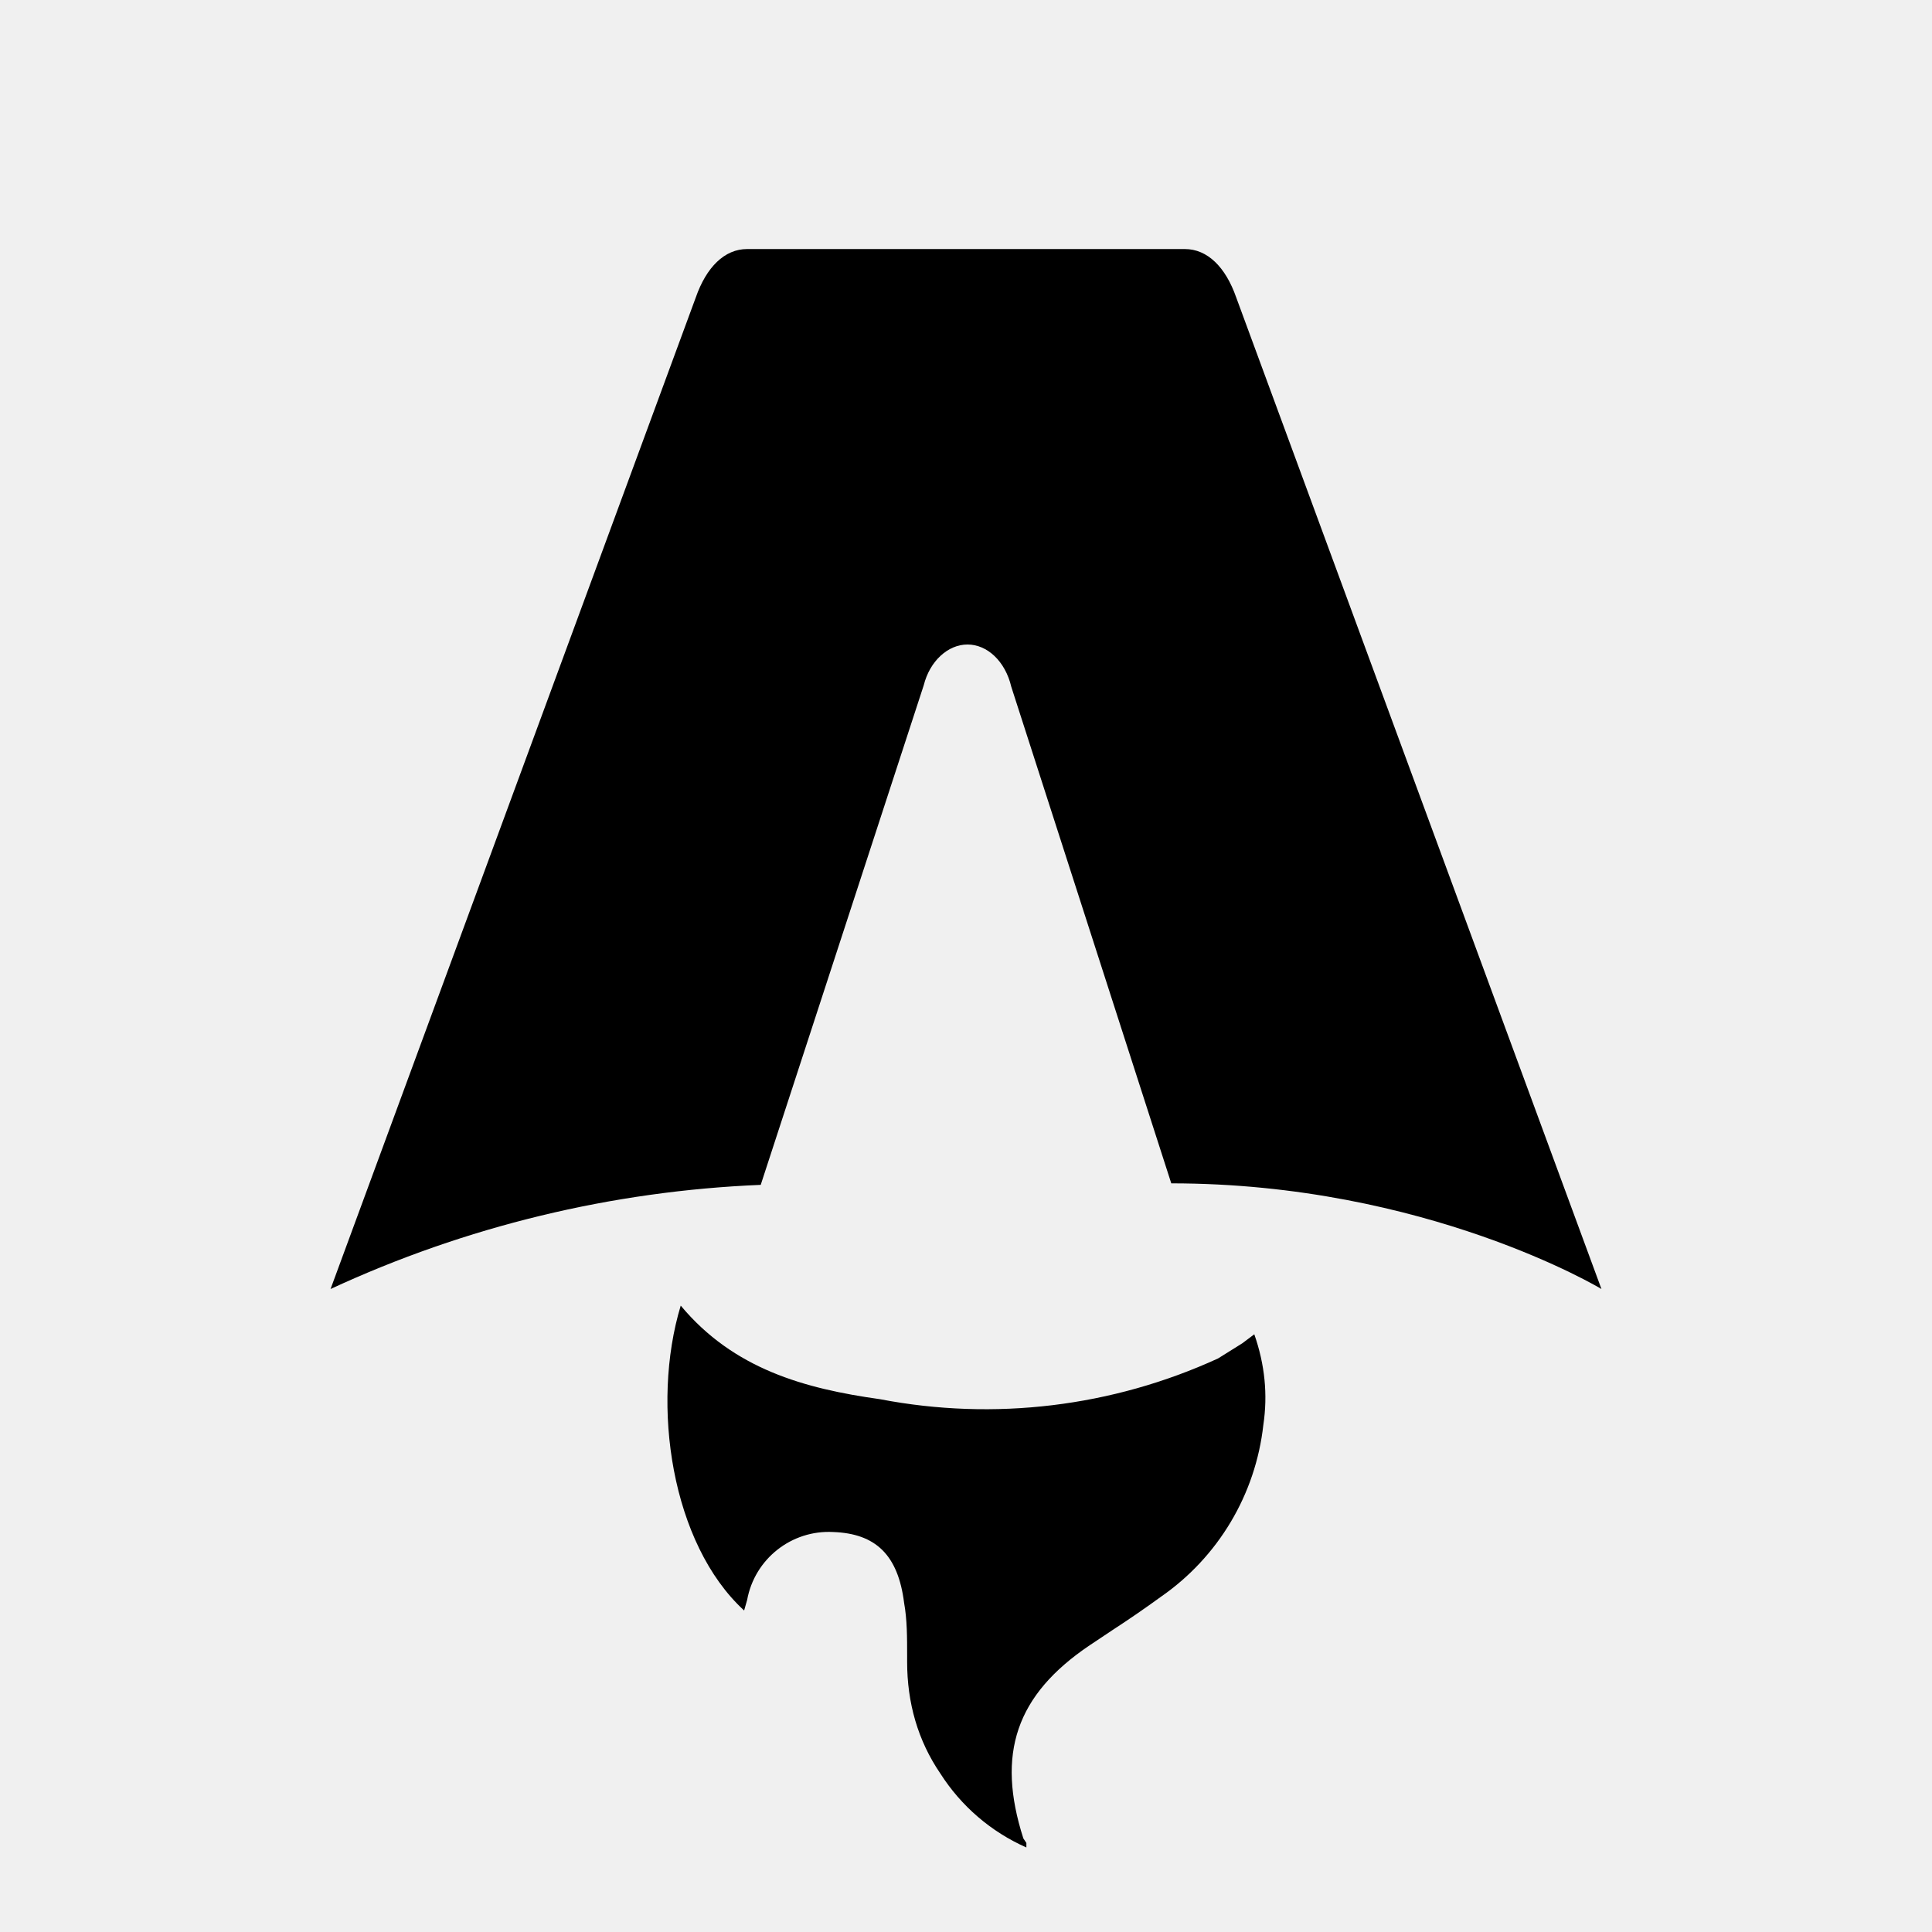
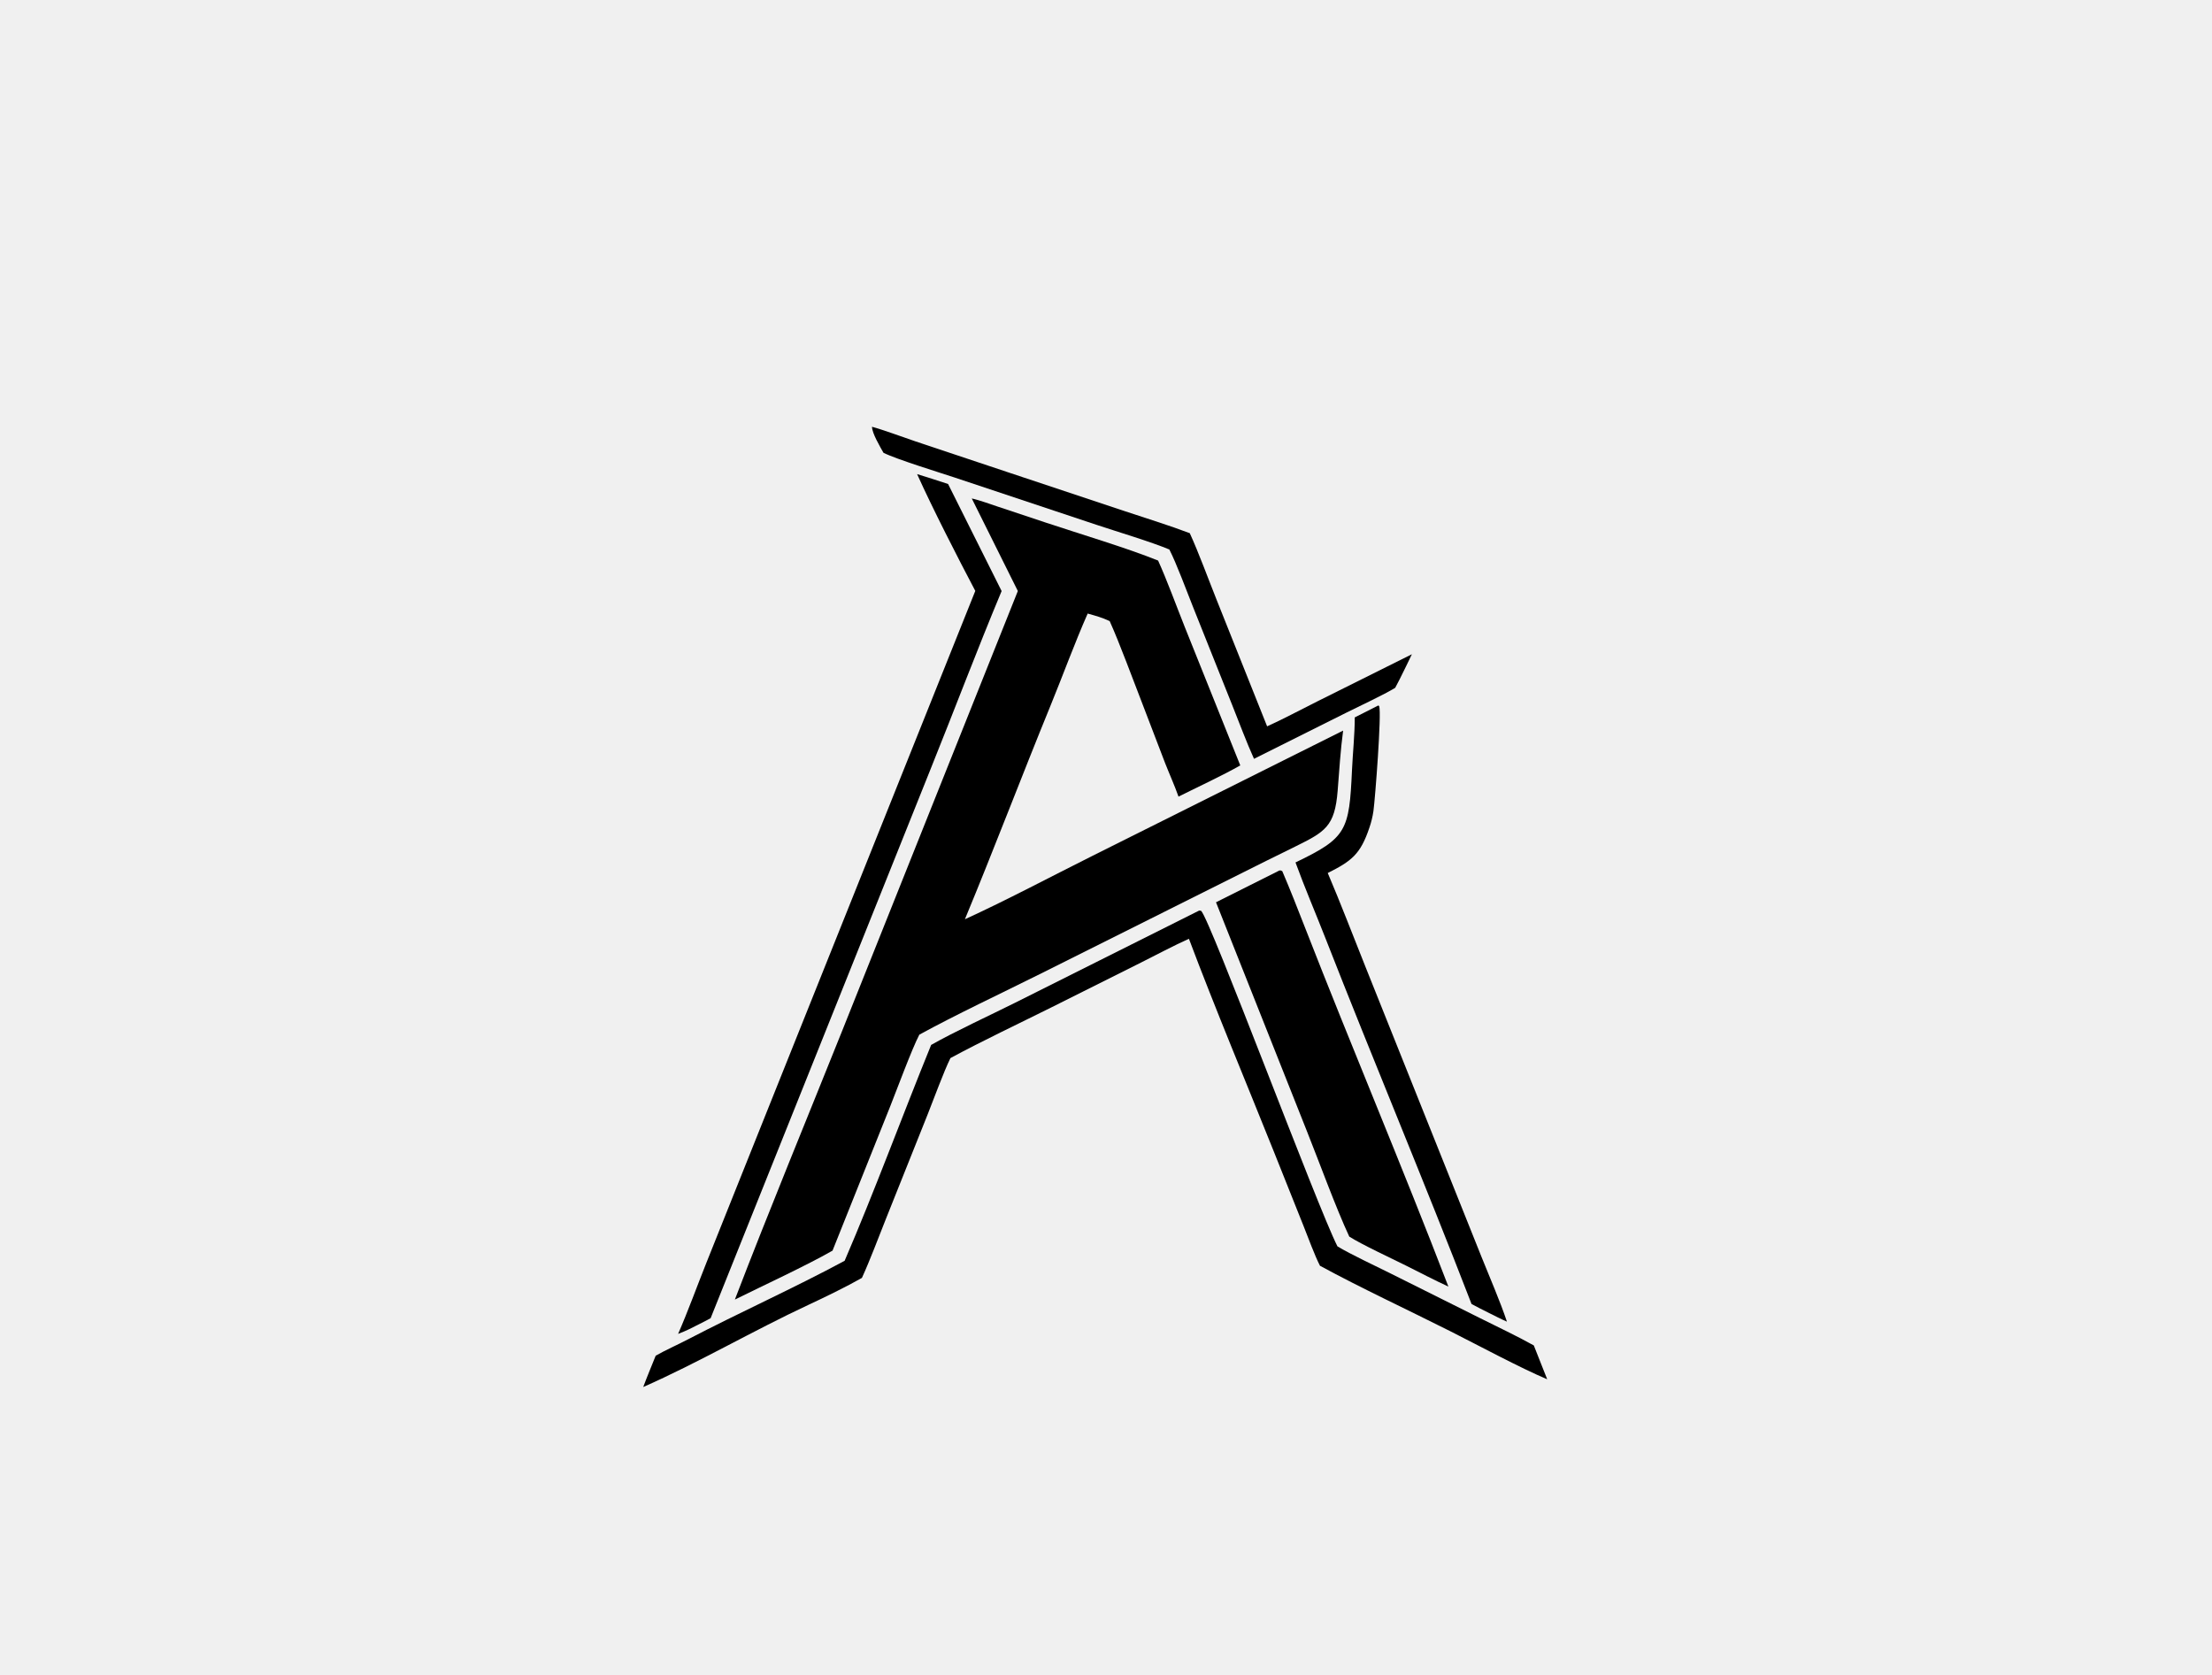
- <svg xmlns="http://www.w3.org/2000/svg" fill="none" viewBox="0 0 128 128">
-   <path d="M50.4 78.5a75.1 75.1 0 0 0-28.5 6.9l24.2-65.7c.7-2 1.9-3.2 3.4-3.2h29c1.5 0 2.7 1.2 3.4 3.2l24.2 65.7s-11.6-7-28.5-7L67 45.5c-.4-1.7-1.6-2.8-2.9-2.8-1.3 0-2.5 1.1-2.9 2.7L50.4 78.5Zm-1.1 28.2Zm-4.2-20.2c-2 6.6-.6 15.8 4.2 20.2a17.5 17.5 0 0 1 .2-.7 5.5 5.5 0 0 1 5.7-4.5c2.8.1 4.3 1.5 4.7 4.7.2 1.1.2 2.3.2 3.5v.4c0 2.7.7 5.2 2.2 7.4a13 13 0 0 0 5.7 4.9v-.3l-.2-.3c-1.8-5.6-.5-9.5 4.4-12.8l1.5-1a73 73 0 0 0 3.2-2.2 16 16 0 0 0 6.8-11.4c.3-2 .1-4-.6-6l-.8.6-1.6 1a37 37 0 0 1-22.4 2.7c-5-.7-9.7-2-13.2-6.2Z" />
-   <style>
-         path { fill: #000; }
-         @media (prefers-color-scheme: dark) {
-             path { fill: #FFF; }
-         }
-     </style>
+ <svg xmlns="http://www.w3.org/2000/svg" width="1502" height="1137" viewBox="0 0 1502 1137" fill="none">
+   <path d="M659.85 338.45C664.417 339.38 673.469 342.646 678.224 344.226L710.162 354.856C732.355 362.248 765.323 372.104 786.379 380.616C792.356 393.764 799.008 412.014 804.479 425.702L842.169 519.696C830.522 526.406 812.649 534.673 800.233 540.894C797.71 533.695 793.941 525.298 791.102 518.042L775.474 477.239C769.122 461.021 760.468 437.21 753.494 421.719C748.213 419.246 744.084 418.153 738.554 416.603C729.753 436.542 721.616 458.853 713.311 479.16C693.643 527.254 675.096 576.193 655.188 624.17C682.977 611.487 714.259 594.888 741.825 581.103L912.018 496.069C910.265 508.901 909.311 523.966 908.299 536.912C906.378 561.381 899.653 564.821 879.279 574.922L859.983 584.436L705.944 661.465C680.191 674.33 649.041 688.945 624.242 702.535C619.042 712.552 609.037 739.776 604.49 751.168L565.309 849.17C547.585 859.33 518.007 872.981 498.988 882.4C522.274 821.706 547.844 759.883 572.057 699.411L691.136 401.293L659.85 338.45Z" fill="black" />
+   <path d="M814.256 618.263L815.561 618.416C821.597 623.672 894.343 819.132 908.167 846.28C917.555 851.914 933.521 859.315 943.649 864.377L1005.02 895.017C1016.73 900.863 1030.23 907.245 1041.49 913.539L1050.58 936.521C1032.1 928.716 1003.78 913.466 985.049 904.025C956.579 889.67 924.016 874.536 896.301 859.447C892.913 852.977 887.933 839.451 885.087 832.306L865.087 782.212C846.122 734.817 825.22 684.995 807.31 637.432C797.116 641.978 784.832 648.536 774.703 653.6L713.812 684.063C691.988 694.946 666.597 706.941 645.369 718.44C640.764 727.775 634.178 745.953 629.941 756.56L601.556 827.611C596.418 840.47 590.917 855.317 585.264 867.685C574.644 873.729 560.088 880.801 548.914 886.009C511.565 903.416 474.311 925.239 436.77 941.773C439.344 934.819 442.47 927.418 445.239 920.493C452.195 916.561 459.837 913.224 466.949 909.519C502.016 891.239 538.758 874.786 573.518 856.08C593.635 809.441 612.911 756.985 632.275 709.489C648.002 700.552 672.636 689.177 689.326 680.834L814.256 618.263Z" fill="black" />
+   <path d="M868.688 591.079C869.84 590.935 869.459 591.004 870.691 591.5C876.037 603.961 881.12 616.943 886.048 629.594C917.819 711.096 952.157 791.924 983.487 873.568C974.21 869.35 963.95 863.937 954.745 859.352C945.138 854.562 924.368 844.908 916.183 839.634C907.045 819.997 895.678 788.726 887.361 767.908L825.704 612.641L868.688 591.079Z" fill="black" />
+   <path d="M622.737 321.911C629.769 324.082 636.781 326.32 643.77 328.626L680.124 401.328C663.528 441.038 648.046 482.098 631.943 522.067L482.523 895.061C480.276 896.33 477.369 897.746 475.035 898.949C469.788 901.641 466.012 903.607 460.446 905.705C466.879 891.085 473.676 872.365 479.733 857.21L520.299 755.804L662.245 401.217C650.453 378.906 632.931 344.606 622.737 321.911Z" fill="black" />
+   <path d="M935.956 478.988L936.506 479.504C938.2 484.541 933.748 542.45 932.589 550.758C932.032 554.541 931.123 558.264 929.883 561.881C923.789 580.173 917.614 584.693 901.574 592.772C910.324 613.28 918.802 635.519 927.118 656.296L974.65 775.126L1005.97 853.396C1011.45 867.084 1018.71 883.772 1023.24 897.386C1019.31 895.729 1014.57 893.22 1010.67 891.305C1006.76 889.413 1003.05 887.44 999.204 885.393C967.184 802.399 932.502 720.137 900.1 637.264C893.367 620.055 885.997 602.937 879.675 585.587C914.467 568.919 916.147 564.039 918.024 523.033C918.552 511.464 919.894 499.009 919.924 487.104L935.956 478.988Z" fill="black" />
+   <path d="M592.12 289.779C599.737 291.825 613.736 297.054 621.848 299.765L686.052 321.205L763.482 346.986C777.637 351.698 794.087 356.767 807.89 362.033C813.867 375.039 820.644 393.594 826.078 407.179L860.401 493.179C870.742 488.565 883.774 481.597 894.181 476.394L958.706 444.226C956.117 449.777 953.191 455.528 950.484 461.048L947.367 467.033C939.725 471.724 922.975 479.51 914.445 483.771L851.498 515.241C846.444 504.089 841.281 490.211 836.683 478.711L810.127 412.205C805.932 401.701 798.869 382.535 794.014 373.108C781.788 367.945 758.004 360.833 744.729 356.405L648.334 324.274C637.572 320.707 608.416 311.743 599.887 307.425C597.501 303.123 592.135 294.182 592.12 289.779Z" fill="black" />
</svg>
